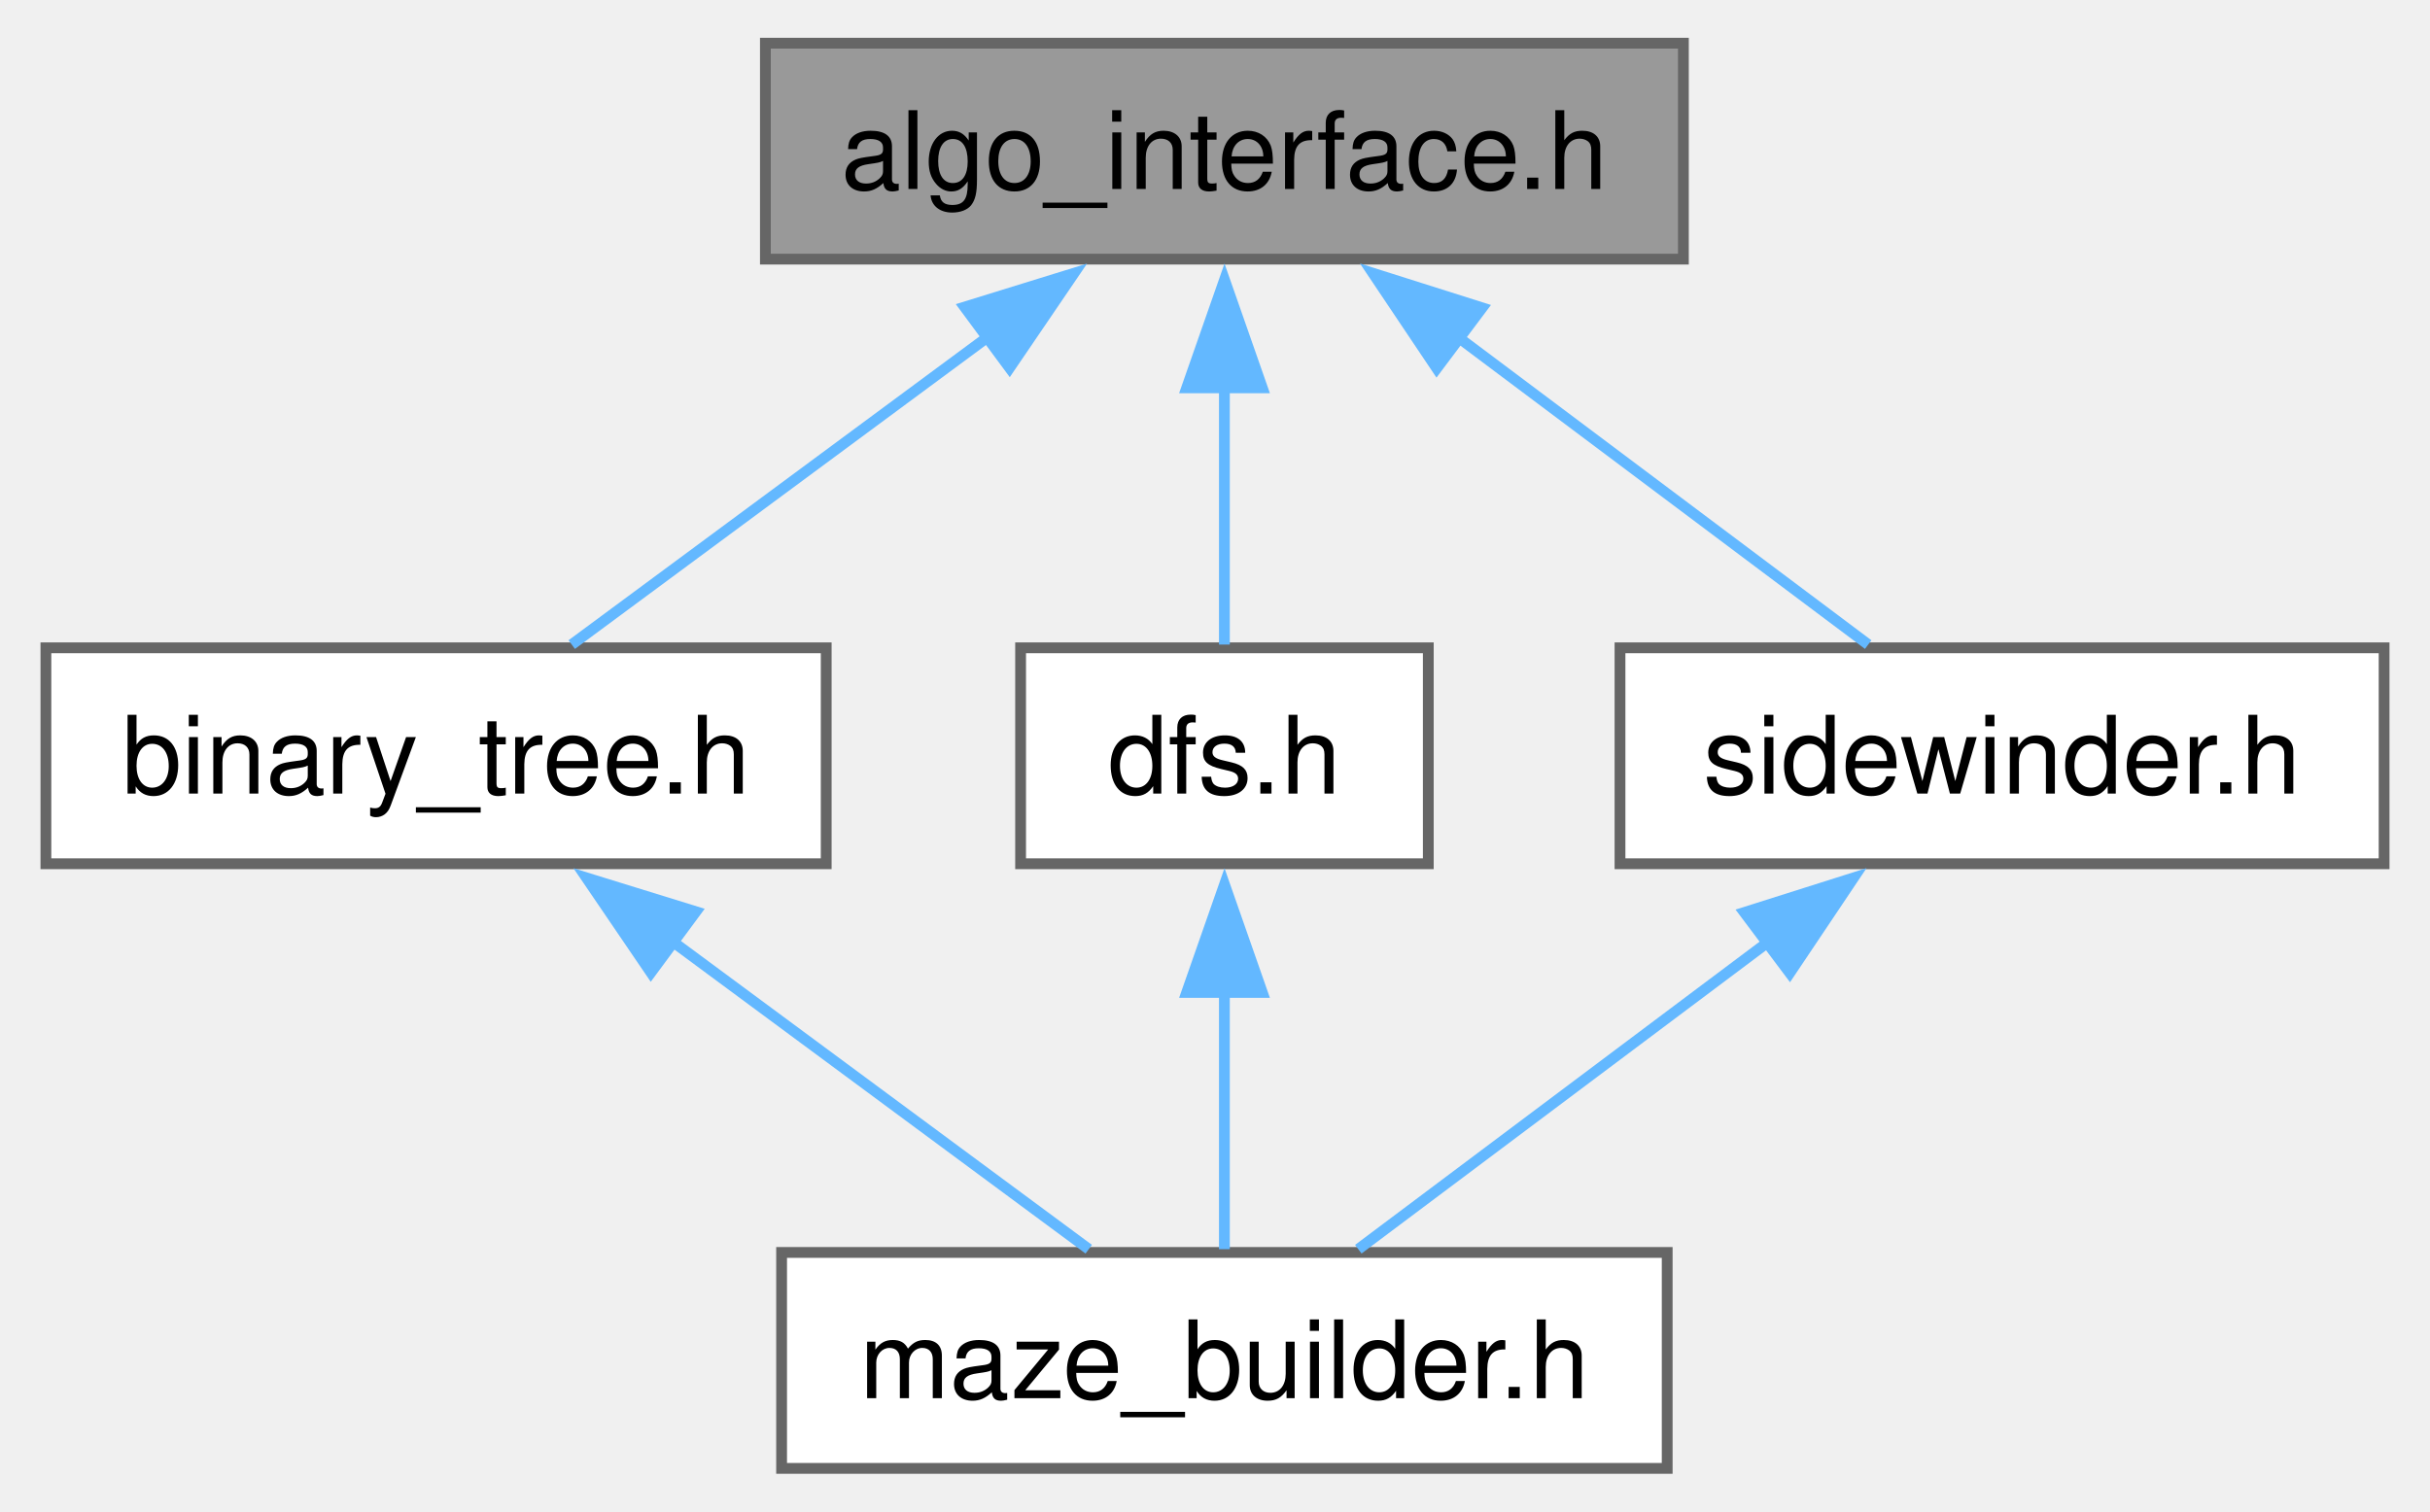
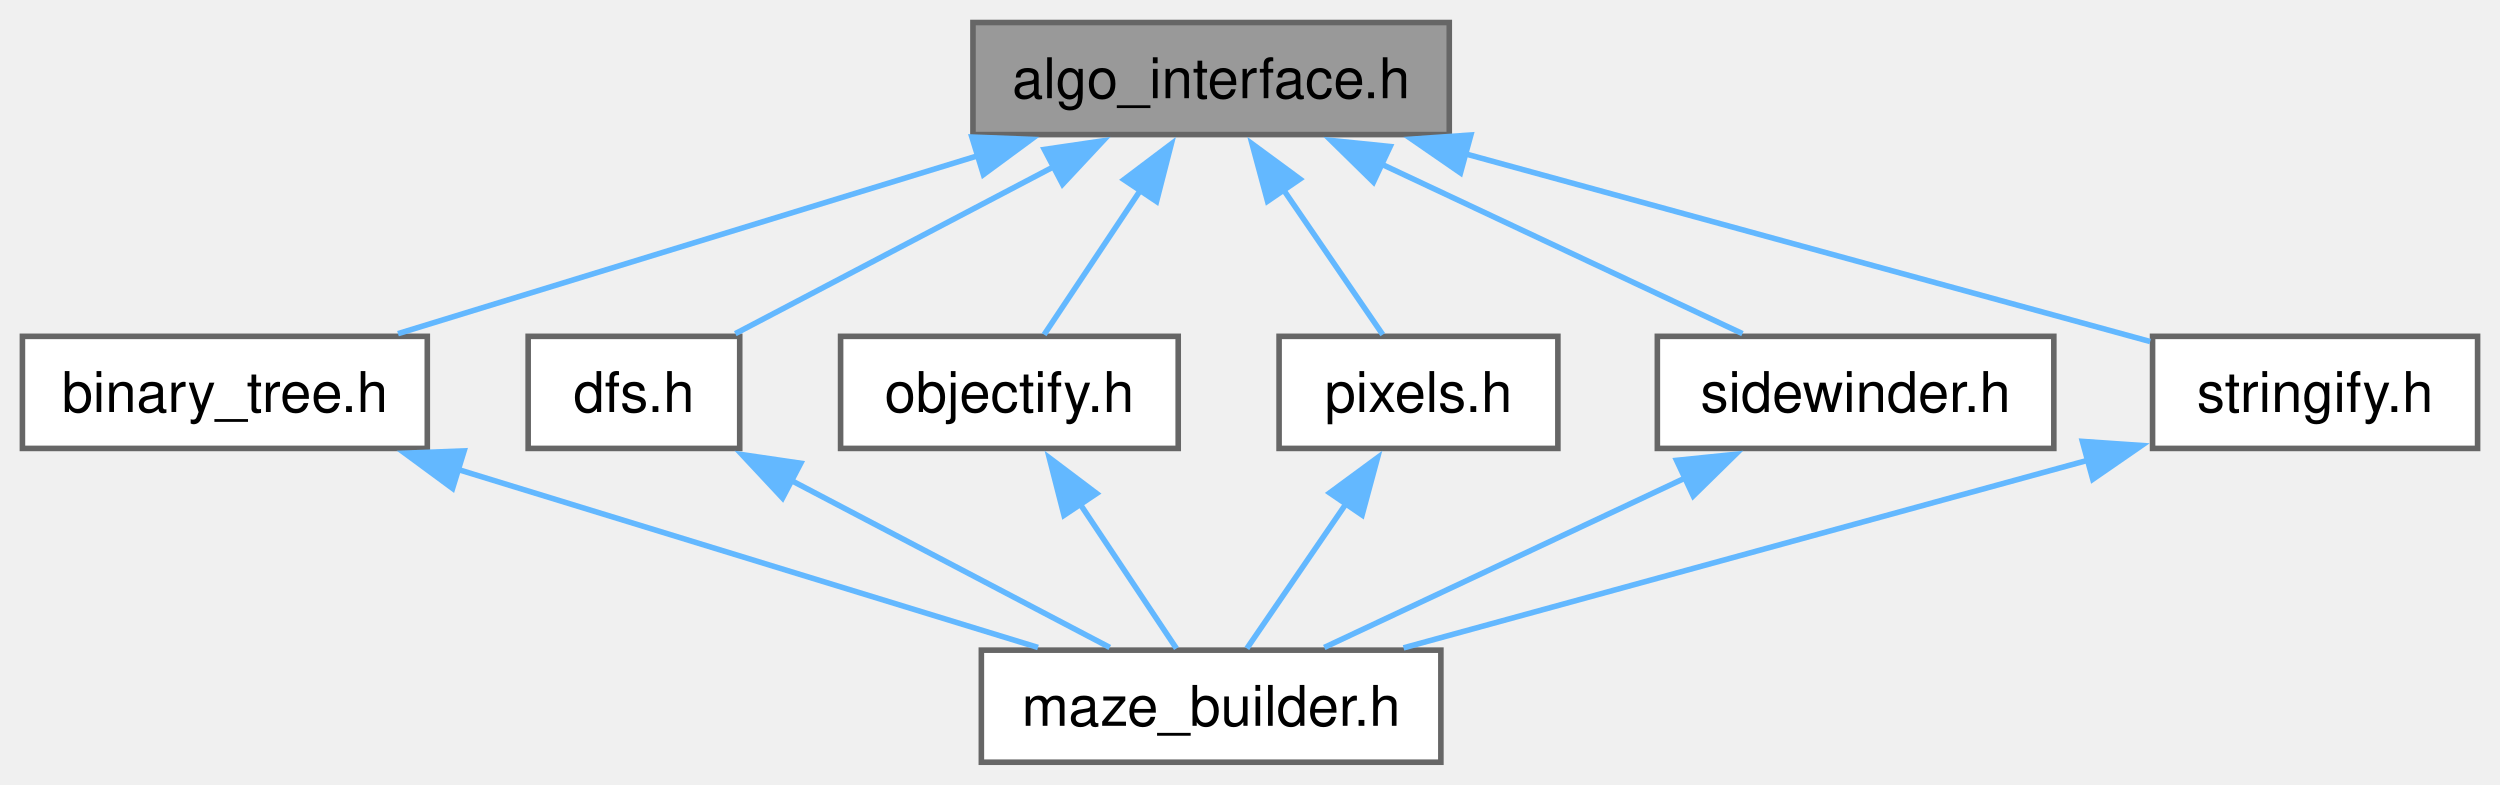
- <svg xmlns="http://www.w3.org/2000/svg" xmlns:xlink="http://www.w3.org/1999/xlink" width="225pt" height="140pt" viewBox="0.00 0.00 224.50 140.00">
+ <svg xmlns="http://www.w3.org/2000/svg" xmlns:xlink="http://www.w3.org/1999/xlink" width="446pt" height="140pt" viewBox="0.00 0.00 446.12 140.00">
  <g id="graph0" class="graph" transform="scale(1 1) rotate(0) translate(4 136)">
    <g id="Node000001" class="node">
      <g id="a_Node000001">
        <a xlink:title=" ">
-           <polygon fill="#999999" stroke="#666666" points="151.62,-132 66.62,-132 66.62,-112 151.62,-112 151.62,-132" />
-           <text text-anchor="middle" x="109.12" y="-118.5" font-family="Helvetica,sans-Serif" font-size="10.00">algo_interface.h</text>
+           <polygon fill="#999999" stroke="#666666" points="254.62,-132 169.62,-132 169.62,-112 254.62,-112 254.62,-132" />
+           <text text-anchor="middle" x="212.12" y="-118.5" font-family="Helvetica,sans-Serif" font-size="10.00">algo_interface.h</text>
        </a>
      </g>
    </g>
    <g id="Node000002" class="node">
      <g id="a_Node000002">
        <a xlink:href="binary__tree_8h.html" target="_top" xlink:title=" ">
          <polygon fill="white" stroke="#666666" points="72.25,-76 0,-76 0,-56 72.25,-56 72.25,-76" />
          <text text-anchor="middle" x="36.12" y="-62.5" font-family="Helvetica,sans-Serif" font-size="10.00">binary_tree.h</text>
        </a>
      </g>
    </g>
    <g id="edge1_Node000001_Node000002" class="edge">
      <g id="a_edge1_Node000001_Node000002">
        <a xlink:title=" ">
-           <path fill="none" stroke="#63b8ff" d="M87.43,-104.95C74.81,-95.61 59.33,-84.16 48.69,-76.3" />
-           <polygon fill="#63b8ff" stroke="#63b8ff" points="85.07,-107.56 95.19,-110.69 89.23,-101.93 85.07,-107.56" />
+           <path fill="none" stroke="#63b8ff" d="M170.75,-108.31C138.98,-98.56 95.82,-85.32 67.02,-76.48" />
+           <polygon fill="#63b8ff" stroke="#63b8ff" points="169.43,-111.56 180.02,-111.15 171.49,-104.87 169.43,-111.56" />
        </a>
      </g>
    </g>
    <g id="Node000004" class="node">
      <g id="a_Node000004">
        <a xlink:href="dfs_8h.html" target="_top" xlink:title=" ">
          <polygon fill="white" stroke="#666666" points="128,-76 90.25,-76 90.25,-56 128,-56 128,-76" />
          <text text-anchor="middle" x="109.12" y="-62.5" font-family="Helvetica,sans-Serif" font-size="10.00">dfs.h</text>
        </a>
      </g>
    </g>
    <g id="edge3_Node000001_Node000004" class="edge">
      <g id="a_edge3_Node000001_Node000004">
        <a xlink:title=" ">
-           <path fill="none" stroke="#63b8ff" d="M109.12,-100.13C109.12,-91.9 109.12,-82.85 109.12,-76.3" />
-           <polygon fill="#63b8ff" stroke="#63b8ff" points="105.63,-100.08 109.13,-110.08 112.63,-100.08 105.63,-100.08" />
+           <path fill="none" stroke="#63b8ff" d="M184.18,-106.35C166.05,-96.84 142.96,-84.74 127.21,-76.48" />
+           <polygon fill="#63b8ff" stroke="#63b8ff" points="182.36,-109.35 192.84,-110.89 185.61,-103.15 182.36,-109.35" />
        </a>
      </g>
    </g>
    <g id="Node000005" class="node">
      <g id="a_Node000005">
-         <a xlink:href="sidewinder_8h.html" target="_top" xlink:title=" ">
-           <polygon fill="white" stroke="#666666" points="216.5,-76 145.75,-76 145.75,-56 216.5,-56 216.5,-76" />
-           <text text-anchor="middle" x="181.12" y="-62.5" font-family="Helvetica,sans-Serif" font-size="10.00">sidewinder.h</text>
+         <a xlink:href="objectify_8h_source.html" target="_top" xlink:title=" ">
+           <polygon fill="white" stroke="#666666" points="206.25,-76 146,-76 146,-56 206.25,-56 206.25,-76" />
+           <text text-anchor="middle" x="176.12" y="-62.5" font-family="Helvetica,sans-Serif" font-size="10.00">objectify.h</text>
        </a>
      </g>
    </g>
    <g id="edge5_Node000001_Node000005" class="edge">
      <g id="a_edge5_Node000001_Node000005">
        <a xlink:title=" ">
-           <path fill="none" stroke="#63b8ff" d="M130.52,-104.95C142.97,-95.61 158.24,-84.16 168.73,-76.3" />
-           <polygon fill="#63b8ff" stroke="#63b8ff" points="128.78,-101.89 122.88,-110.69 132.98,-107.49 128.78,-101.89" />
+           <path fill="none" stroke="#63b8ff" d="M199.56,-102.15C193.73,-93.4 187.05,-83.39 182.32,-76.3" />
+           <polygon fill="#63b8ff" stroke="#63b8ff" points="196.56,-103.96 205.01,-110.33 202.38,-100.07 196.56,-103.96" />
+         </a>
+       </g>
+     </g>
+     <g id="Node000006" class="node">
+       <g id="a_Node000006">
+         <a xlink:href="pixels_8h_source.html" target="_top" xlink:title=" ">
+           <polygon fill="white" stroke="#666666" points="274,-76 224.25,-76 224.25,-56 274,-56 274,-76" />
+           <text text-anchor="middle" x="249.12" y="-62.5" font-family="Helvetica,sans-Serif" font-size="10.00">pixels.h</text>
+         </a>
+       </g>
+     </g>
+     <g id="edge7_Node000001_Node000006" class="edge">
+       <g id="a_edge7_Node000001_Node000006">
+         <a xlink:title=" ">
+           <path fill="none" stroke="#63b8ff" d="M225.04,-102.15C231.03,-93.4 237.89,-83.39 242.75,-76.3" />
+           <polygon fill="#63b8ff" stroke="#63b8ff" points="222.19,-100.12 219.43,-110.35 227.97,-104.07 222.19,-100.12" />
+         </a>
+       </g>
+     </g>
+     <g id="Node000007" class="node">
+       <g id="a_Node000007">
+         <a xlink:href="sidewinder_8h.html" target="_top" xlink:title=" ">
+           <polygon fill="white" stroke="#666666" points="362.5,-76 291.75,-76 291.75,-56 362.5,-56 362.5,-76" />
+           <text text-anchor="middle" x="327.12" y="-62.5" font-family="Helvetica,sans-Serif" font-size="10.00">sidewinder.h</text>
+         </a>
+       </g>
+     </g>
+     <g id="edge9_Node000001_Node000007" class="edge">
+       <g id="a_edge9_Node000001_Node000007">
+         <a xlink:title=" ">
+           <path fill="none" stroke="#63b8ff" d="M242.48,-106.75C262.85,-97.18 289.1,-84.85 306.94,-76.48" />
+           <polygon fill="#63b8ff" stroke="#63b8ff" points="241.09,-103.53 233.53,-110.95 244.07,-109.87 241.09,-103.53" />
+         </a>
+       </g>
+     </g>
+     <g id="Node000008" class="node">
+       <g id="a_Node000008">
+         <a xlink:href="stringify_8h_source.html" target="_top" xlink:title=" ">
+           <polygon fill="white" stroke="#666666" points="438.12,-76 380.12,-76 380.12,-56 438.12,-56 438.12,-76" />
+           <text text-anchor="middle" x="409.12" y="-62.5" font-family="Helvetica,sans-Serif" font-size="10.00">stringify.h</text>
+         </a>
+       </g>
+     </g>
+     <g id="edge11_Node000001_Node000008" class="edge">
+       <g id="a_edge11_Node000001_Node000008">
+         <a xlink:title=" ">
+           <path fill="none" stroke="#63b8ff" d="M257.11,-108.67C294.71,-98.36 347.26,-83.96 379.7,-75.07" />
+           <polygon fill="#63b8ff" stroke="#63b8ff" points="256.62,-105.17 247.9,-111.19 258.47,-111.93 256.62,-105.17" />
        </a>
      </g>
    </g>
    <g id="Node000003" class="node">
      <g id="a_Node000003">
        <a xlink:href="maze__builder_8h.html" target="_top" xlink:title="This file includes all the headers in the maze builder library.">
-           <polygon fill="white" stroke="#666666" points="150.12,-20 68.12,-20 68.12,0 150.12,0 150.12,-20" />
-           <text text-anchor="middle" x="109.12" y="-6.5" font-family="Helvetica,sans-Serif" font-size="10.00">maze_builder.h</text>
+           <polygon fill="white" stroke="#666666" points="253.12,-20 171.12,-20 171.12,0 253.12,0 253.12,-20" />
+           <text text-anchor="middle" x="212.12" y="-6.5" font-family="Helvetica,sans-Serif" font-size="10.00">maze_builder.h</text>
        </a>
      </g>
    </g>
    <g id="edge2_Node000002_Node000003" class="edge">
      <g id="a_edge2_Node000002_Node000003">
        <a xlink:title=" ">
-           <path fill="none" stroke="#63b8ff" d="M57.82,-48.95C70.44,-39.61 85.92,-28.16 96.56,-20.3" />
-           <polygon fill="#63b8ff" stroke="#63b8ff" points="56.02,-45.93 50.06,-54.69 60.18,-51.56 56.02,-45.93" />
+           <path fill="none" stroke="#63b8ff" d="M77.5,-52.31C109.27,-42.56 152.43,-29.32 181.23,-20.48" />
+           <polygon fill="#63b8ff" stroke="#63b8ff" points="76.76,-48.87 68.23,-55.15 78.82,-55.56 76.76,-48.87" />
        </a>
      </g>
    </g>
    <g id="edge4_Node000004_Node000003" class="edge">
      <g id="a_edge4_Node000004_Node000003">
        <a xlink:title=" ">
-           <path fill="none" stroke="#63b8ff" d="M109.12,-44.13C109.12,-35.9 109.12,-26.85 109.12,-20.3" />
-           <polygon fill="#63b8ff" stroke="#63b8ff" points="105.63,-44.08 109.13,-54.08 112.63,-44.08 105.63,-44.08" />
+           <path fill="none" stroke="#63b8ff" d="M137.07,-50.35C155.2,-40.84 178.29,-28.74 194.04,-20.48" />
+           <polygon fill="#63b8ff" stroke="#63b8ff" points="135.64,-47.15 128.41,-54.89 138.89,-53.35 135.64,-47.15" />
        </a>
      </g>
    </g>
    <g id="edge6_Node000005_Node000003" class="edge">
      <g id="a_edge6_Node000005_Node000003">
        <a xlink:title=" ">
-           <path fill="none" stroke="#63b8ff" d="M159.73,-48.95C147.28,-39.61 132.01,-28.16 121.52,-20.3" />
-           <polygon fill="#63b8ff" stroke="#63b8ff" points="157.27,-51.49 167.37,-54.69 161.47,-45.89 157.27,-51.49" />
+           <path fill="none" stroke="#63b8ff" d="M188.69,-46.15C194.52,-37.4 201.2,-27.39 205.93,-20.3" />
+           <polygon fill="#63b8ff" stroke="#63b8ff" points="185.87,-44.07 183.24,-54.33 191.69,-47.96 185.87,-44.07" />
+         </a>
+       </g>
+     </g>
+     <g id="edge8_Node000006_Node000003" class="edge">
+       <g id="a_edge8_Node000006_Node000003">
+         <a xlink:title=" ">
+           <path fill="none" stroke="#63b8ff" d="M236.21,-46.15C230.22,-37.4 223.36,-27.39 218.5,-20.3" />
+           <polygon fill="#63b8ff" stroke="#63b8ff" points="233.28,-48.07 241.82,-54.35 239.06,-44.12 233.28,-48.07" />
+         </a>
+       </g>
+     </g>
+     <g id="edge10_Node000007_Node000003" class="edge">
+       <g id="a_edge10_Node000007_Node000003">
+         <a xlink:title=" ">
+           <path fill="none" stroke="#63b8ff" d="M296.77,-50.75C276.4,-41.18 250.15,-28.85 232.31,-20.48" />
+           <polygon fill="#63b8ff" stroke="#63b8ff" points="295.18,-53.87 305.72,-54.95 298.16,-47.53 295.18,-53.87" />
+         </a>
+       </g>
+     </g>
+     <g id="edge12_Node000008_Node000003" class="edge">
+       <g id="a_edge12_Node000008_Node000003">
+         <a xlink:title=" ">
+           <path fill="none" stroke="#63b8ff" d="M368.54,-53.88C332.52,-44 280.46,-29.73 246.46,-20.41" />
+           <polygon fill="#63b8ff" stroke="#63b8ff" points="367.6,-57.25 378.17,-56.52 369.45,-50.5 367.6,-57.25" />
        </a>
      </g>
    </g>
  </g>
</svg>
